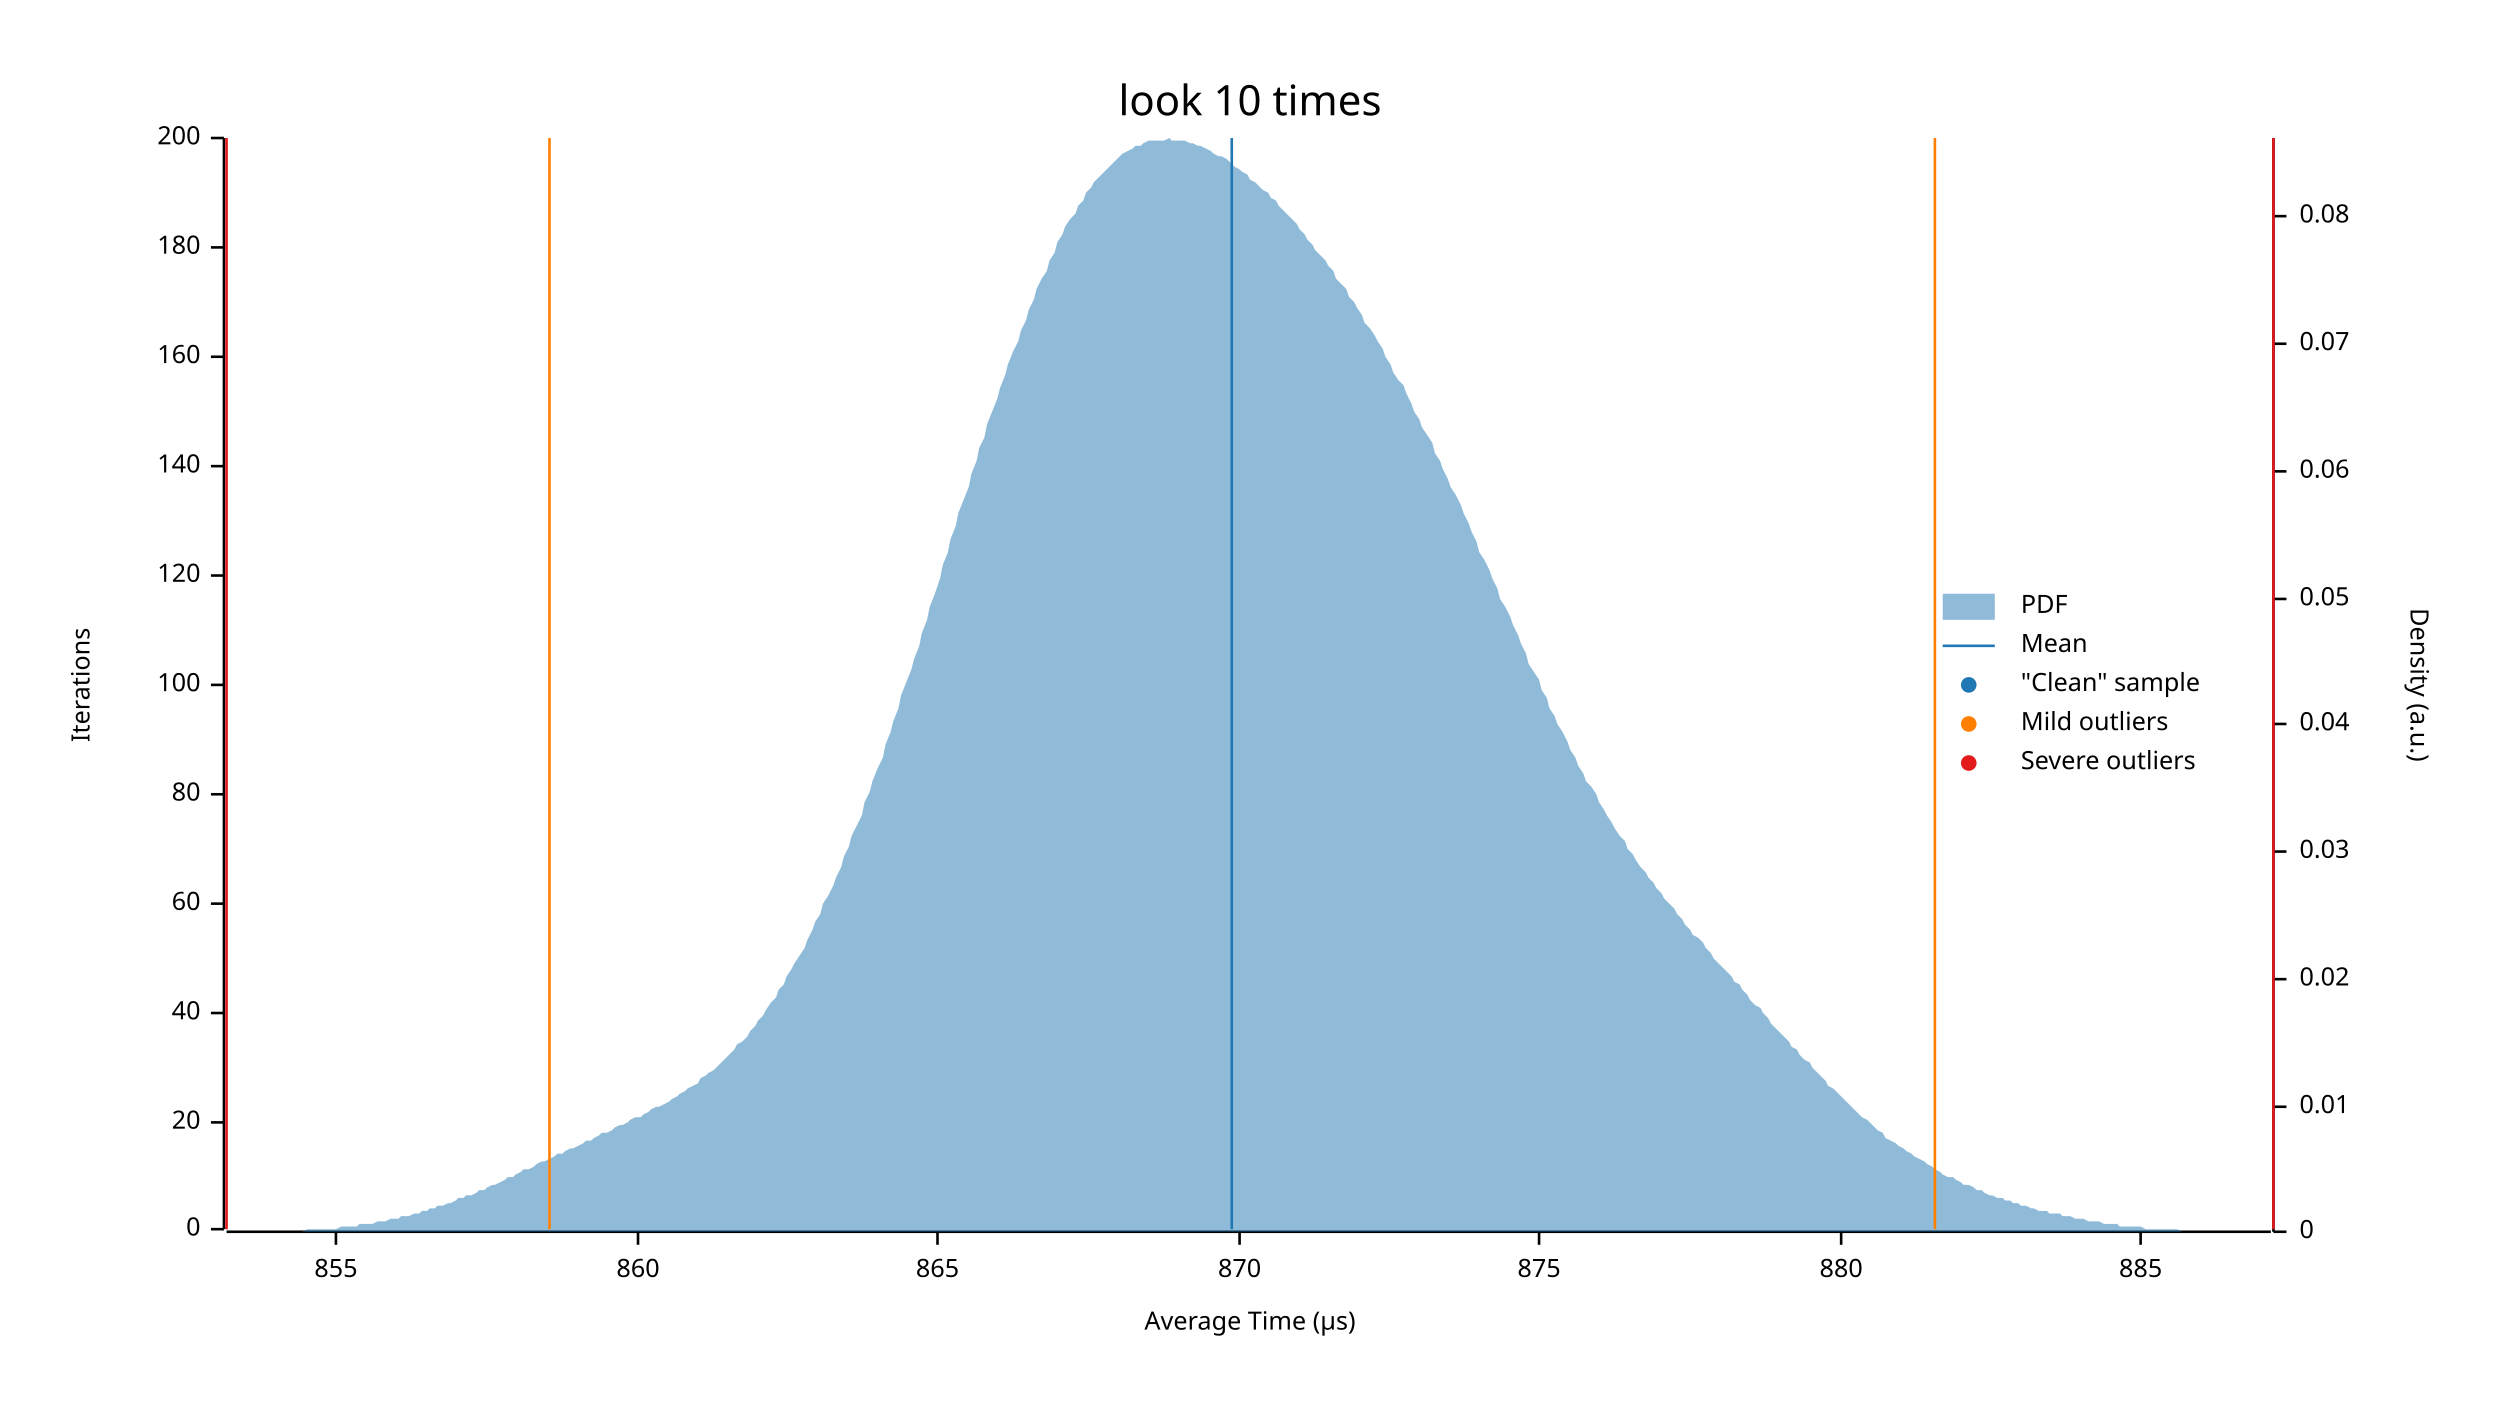
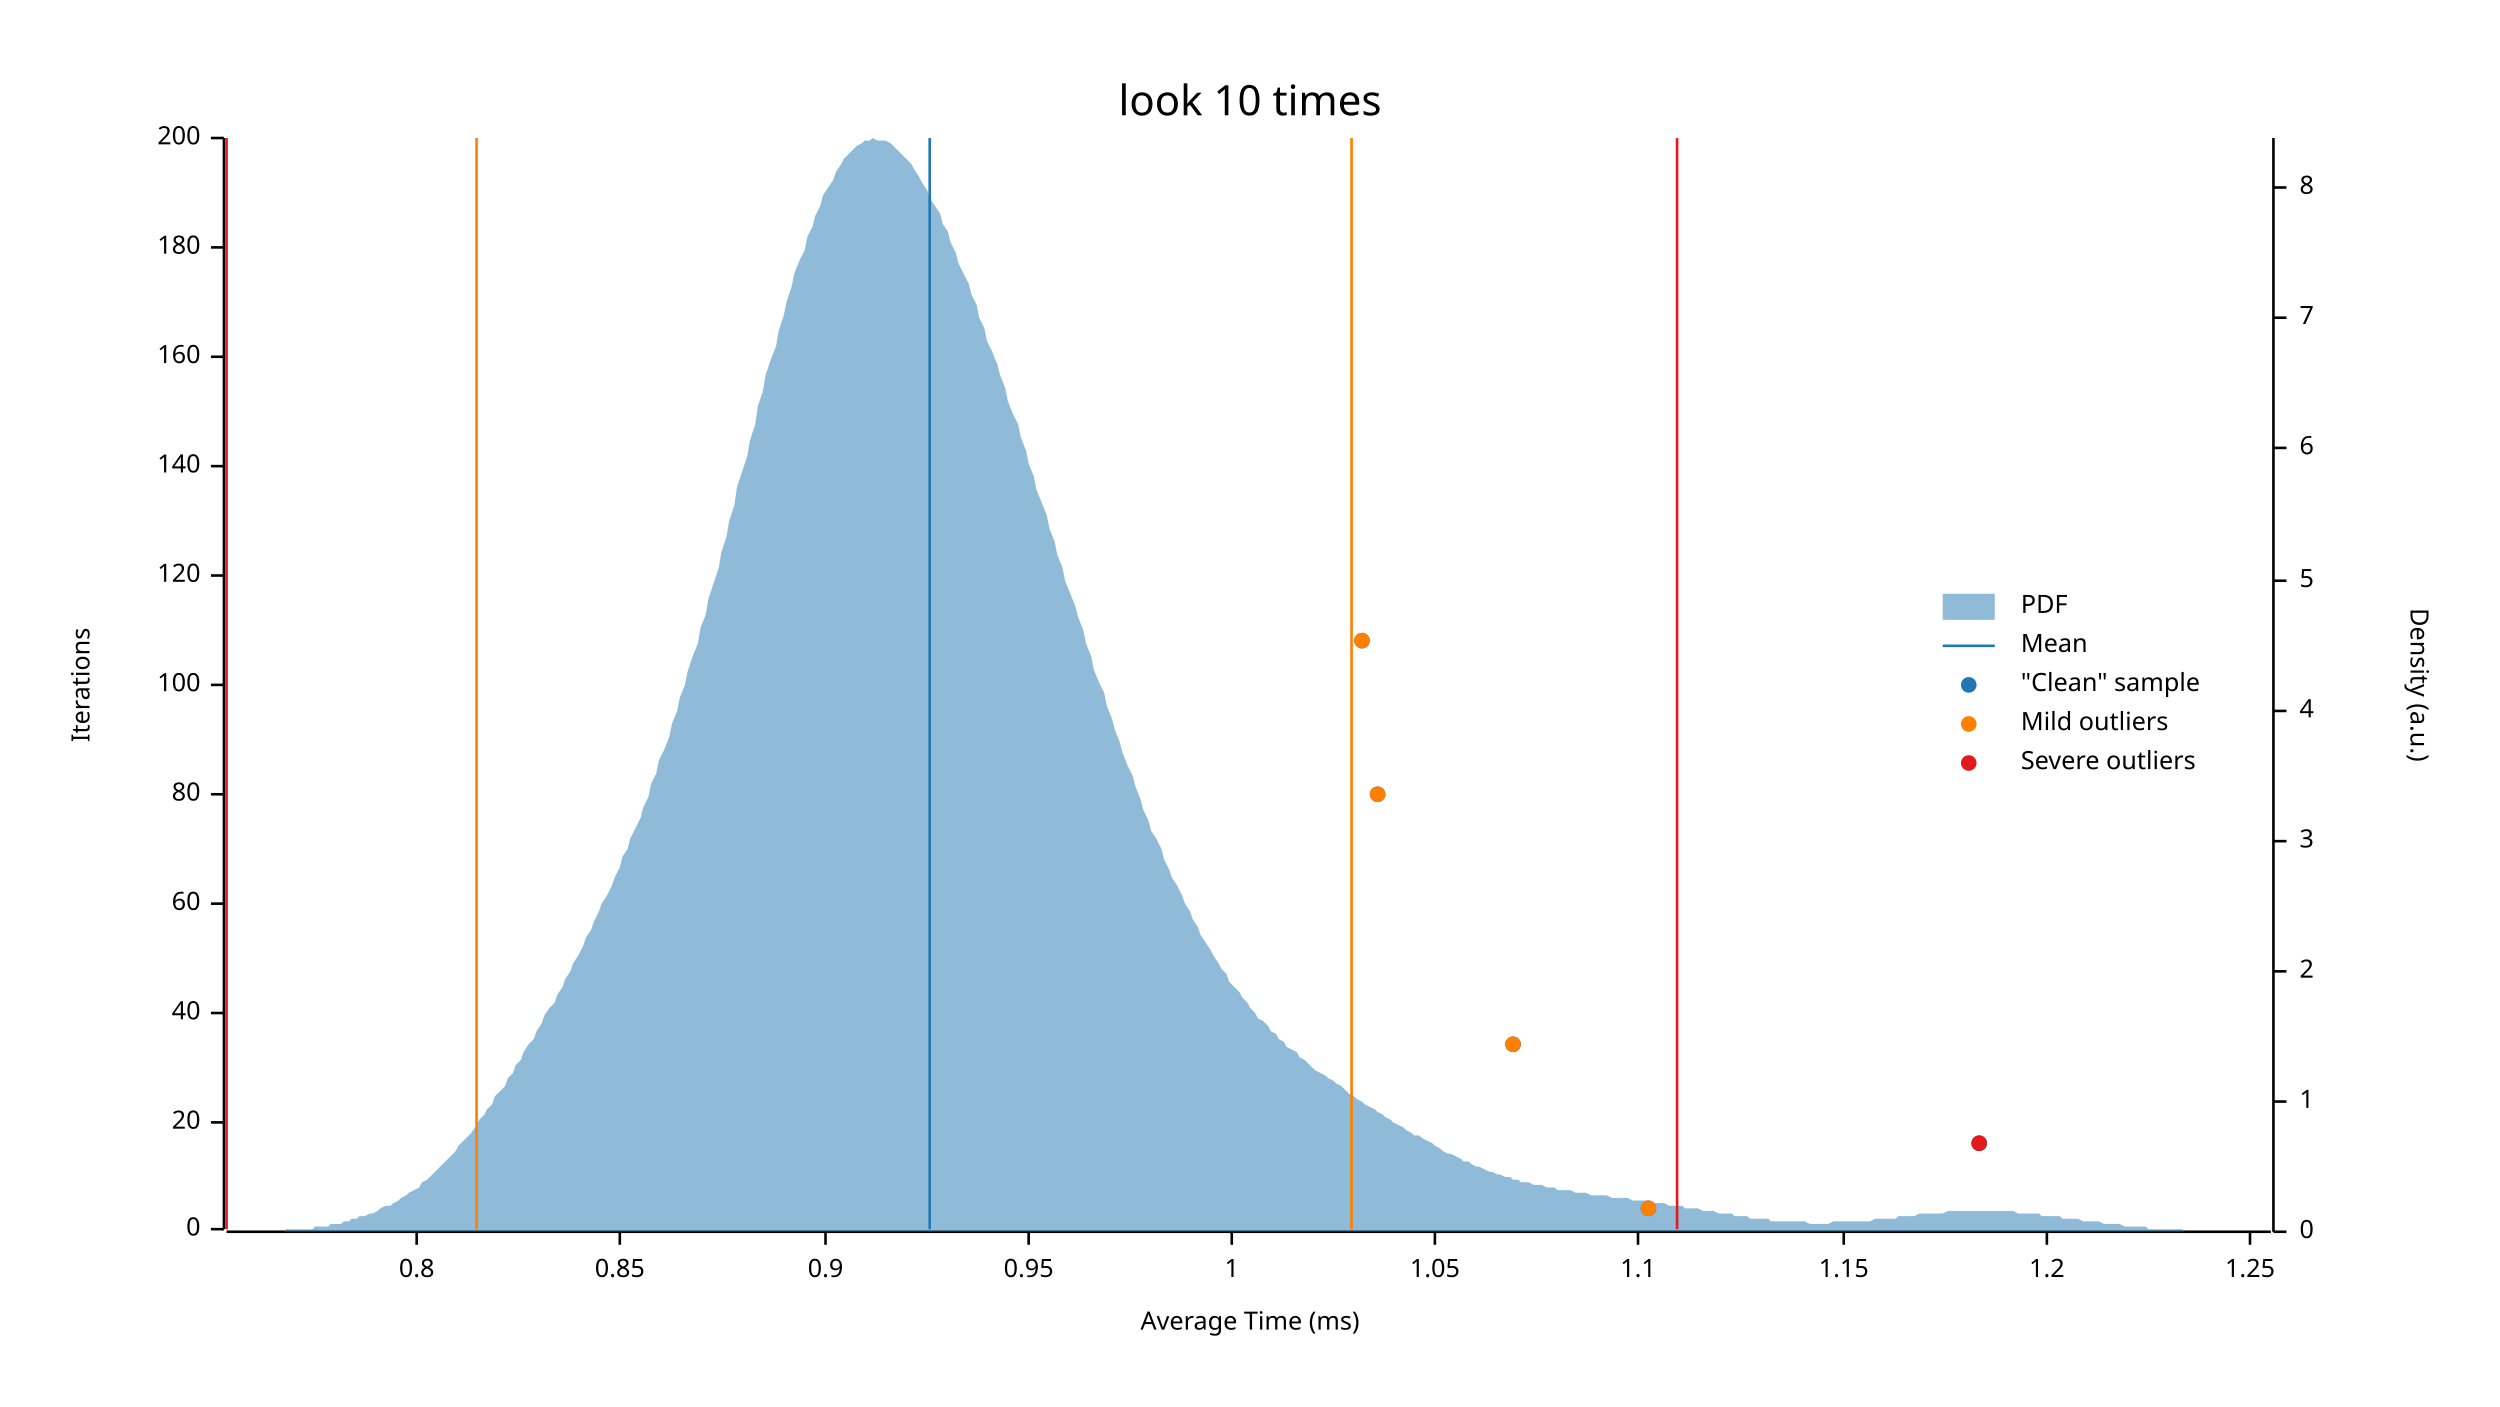
<svg xmlns="http://www.w3.org/2000/svg" width="960" height="540" viewBox="0 0 960 540">
  <text x="480" y="32" dy="0.76em" text-anchor="middle" font-family="sans-serif" font-size="16.129" opacity="1" fill="#000000">
look 10 times
</text>
  <text x="27" y="263" dy="0.76em" text-anchor="middle" font-family="sans-serif" font-size="9.677" opacity="1" fill="#000000" transform="rotate(270, 27, 263)">
Iterations
</text>
  <text x="480" y="513" dy="-0.5ex" text-anchor="middle" font-family="sans-serif" font-size="9.677" opacity="1" fill="#000000">
- Average Time (µs)
+ Average Time (ms)
</text>
  <polyline fill="none" opacity="1" stroke="#000000" stroke-width="1" points="86,53 86,472 " />
  <text x="77" y="472" dy="0.5ex" text-anchor="end" font-family="sans-serif" font-size="9.677" opacity="1" fill="#000000">
0
</text>
  <polyline fill="none" opacity="1" stroke="#000000" stroke-width="1" points="81,472 86,472 " />
  <text x="77" y="431" dy="0.5ex" text-anchor="end" font-family="sans-serif" font-size="9.677" opacity="1" fill="#000000">
20
</text>
  <polyline fill="none" opacity="1" stroke="#000000" stroke-width="1" points="81,431 86,431 " />
  <text x="77" y="389" dy="0.5ex" text-anchor="end" font-family="sans-serif" font-size="9.677" opacity="1" fill="#000000">
40
</text>
  <polyline fill="none" opacity="1" stroke="#000000" stroke-width="1" points="81,389 86,389 " />
  <text x="77" y="347" dy="0.5ex" text-anchor="end" font-family="sans-serif" font-size="9.677" opacity="1" fill="#000000">
60
</text>
  <polyline fill="none" opacity="1" stroke="#000000" stroke-width="1" points="81,347 86,347 " />
  <text x="77" y="305" dy="0.5ex" text-anchor="end" font-family="sans-serif" font-size="9.677" opacity="1" fill="#000000">
80
</text>
  <polyline fill="none" opacity="1" stroke="#000000" stroke-width="1" points="81,305 86,305 " />
  <text x="77" y="263" dy="0.5ex" text-anchor="end" font-family="sans-serif" font-size="9.677" opacity="1" fill="#000000">
100
</text>
  <polyline fill="none" opacity="1" stroke="#000000" stroke-width="1" points="81,263 86,263 " />
  <text x="77" y="221" dy="0.5ex" text-anchor="end" font-family="sans-serif" font-size="9.677" opacity="1" fill="#000000">
120
</text>
  <polyline fill="none" opacity="1" stroke="#000000" stroke-width="1" points="81,221 86,221 " />
  <text x="77" y="179" dy="0.5ex" text-anchor="end" font-family="sans-serif" font-size="9.677" opacity="1" fill="#000000">
140
</text>
  <polyline fill="none" opacity="1" stroke="#000000" stroke-width="1" points="81,179 86,179 " />
  <text x="77" y="137" dy="0.5ex" text-anchor="end" font-family="sans-serif" font-size="9.677" opacity="1" fill="#000000">
160
</text>
  <polyline fill="none" opacity="1" stroke="#000000" stroke-width="1" points="81,137 86,137 " />
  <text x="77" y="95" dy="0.5ex" text-anchor="end" font-family="sans-serif" font-size="9.677" opacity="1" fill="#000000">
180
</text>
  <polyline fill="none" opacity="1" stroke="#000000" stroke-width="1" points="81,95 86,95 " />
  <text x="77" y="53" dy="0.5ex" text-anchor="end" font-family="sans-serif" font-size="9.677" opacity="1" fill="#000000">
200
</text>
  <polyline fill="none" opacity="1" stroke="#000000" stroke-width="1" points="81,53 86,53 " />
  <polyline fill="none" opacity="1" stroke="#000000" stroke-width="1" points="87,473 872,473 " />
-   <text x="129" y="483" dy="0.76em" text-anchor="middle" font-family="sans-serif" font-size="9.677" opacity="1" fill="#000000">
- 855
+   <text x="160" y="483" dy="0.76em" text-anchor="middle" font-family="sans-serif" font-size="9.677" opacity="1" fill="#000000">
+ 0.8
</text>
-   <polyline fill="none" opacity="1" stroke="#000000" stroke-width="1" points="129,473 129,478 " />
-   <text x="245" y="483" dy="0.76em" text-anchor="middle" font-family="sans-serif" font-size="9.677" opacity="1" fill="#000000">
- 860
+   <polyline fill="none" opacity="1" stroke="#000000" stroke-width="1" points="160,473 160,478 " />
+   <text x="238" y="483" dy="0.76em" text-anchor="middle" font-family="sans-serif" font-size="9.677" opacity="1" fill="#000000">
+ 0.85
</text>
-   <polyline fill="none" opacity="1" stroke="#000000" stroke-width="1" points="245,473 245,478 " />
-   <text x="360" y="483" dy="0.76em" text-anchor="middle" font-family="sans-serif" font-size="9.677" opacity="1" fill="#000000">
- 865
+   <polyline fill="none" opacity="1" stroke="#000000" stroke-width="1" points="238,473 238,478 " />
+   <text x="317" y="483" dy="0.76em" text-anchor="middle" font-family="sans-serif" font-size="9.677" opacity="1" fill="#000000">
+ 0.9
</text>
-   <polyline fill="none" opacity="1" stroke="#000000" stroke-width="1" points="360,473 360,478 " />
-   <text x="476" y="483" dy="0.76em" text-anchor="middle" font-family="sans-serif" font-size="9.677" opacity="1" fill="#000000">
- 870
+   <polyline fill="none" opacity="1" stroke="#000000" stroke-width="1" points="317,473 317,478 " />
+   <text x="395" y="483" dy="0.76em" text-anchor="middle" font-family="sans-serif" font-size="9.677" opacity="1" fill="#000000">
+ 0.95
</text>
-   <polyline fill="none" opacity="1" stroke="#000000" stroke-width="1" points="476,473 476,478 " />
-   <text x="591" y="483" dy="0.76em" text-anchor="middle" font-family="sans-serif" font-size="9.677" opacity="1" fill="#000000">
- 875
+   <polyline fill="none" opacity="1" stroke="#000000" stroke-width="1" points="395,473 395,478 " />
+   <text x="473" y="483" dy="0.76em" text-anchor="middle" font-family="sans-serif" font-size="9.677" opacity="1" fill="#000000">
+ 1
</text>
-   <polyline fill="none" opacity="1" stroke="#000000" stroke-width="1" points="591,473 591,478 " />
-   <text x="707" y="483" dy="0.76em" text-anchor="middle" font-family="sans-serif" font-size="9.677" opacity="1" fill="#000000">
- 880
+   <polyline fill="none" opacity="1" stroke="#000000" stroke-width="1" points="473,473 473,478 " />
+   <text x="551" y="483" dy="0.76em" text-anchor="middle" font-family="sans-serif" font-size="9.677" opacity="1" fill="#000000">
+ 1.05
</text>
-   <polyline fill="none" opacity="1" stroke="#000000" stroke-width="1" points="707,473 707,478 " />
-   <text x="822" y="483" dy="0.76em" text-anchor="middle" font-family="sans-serif" font-size="9.677" opacity="1" fill="#000000">
- 885
+   <polyline fill="none" opacity="1" stroke="#000000" stroke-width="1" points="551,473 551,478 " />
+   <text x="629" y="483" dy="0.76em" text-anchor="middle" font-family="sans-serif" font-size="9.677" opacity="1" fill="#000000">
+ 1.1
</text>
-   <polyline fill="none" opacity="1" stroke="#000000" stroke-width="1" points="822,473 822,478 " />
+   <polyline fill="none" opacity="1" stroke="#000000" stroke-width="1" points="629,473 629,478 " />
+   <text x="708" y="483" dy="0.76em" text-anchor="middle" font-family="sans-serif" font-size="9.677" opacity="1" fill="#000000">
+ 1.15
+ </text>
+   <polyline fill="none" opacity="1" stroke="#000000" stroke-width="1" points="708,473 708,478 " />
+   <text x="786" y="483" dy="0.76em" text-anchor="middle" font-family="sans-serif" font-size="9.677" opacity="1" fill="#000000">
+ 1.2
+ </text>
+   <polyline fill="none" opacity="1" stroke="#000000" stroke-width="1" points="786,473 786,478 " />
+   <text x="864" y="483" dy="0.76em" text-anchor="middle" font-family="sans-serif" font-size="9.677" opacity="1" fill="#000000">
+ 1.25
+ </text>
+   <polyline fill="none" opacity="1" stroke="#000000" stroke-width="1" points="864,473 864,478 " />
  <text x="933" y="263" dy="0.76em" text-anchor="middle" font-family="sans-serif" font-size="9.677" opacity="1" fill="#000000" transform="rotate(90, 933, 263)">
Density (a.u.)
</text>
  <polyline fill="none" opacity="1" stroke="#000000" stroke-width="1" points="873,53 873,473 " />
  <text x="883" y="473" dy="0.5ex" text-anchor="start" font-family="sans-serif" font-size="9.677" opacity="1" fill="#000000">
0
</text>
  <polyline fill="none" opacity="1" stroke="#000000" stroke-width="1" points="873,473 878,473 " />
-   <text x="883" y="425" dy="0.5ex" text-anchor="start" font-family="sans-serif" font-size="9.677" opacity="1" fill="#000000">
- 0.01
+   <text x="883" y="423" dy="0.5ex" text-anchor="start" font-family="sans-serif" font-size="9.677" opacity="1" fill="#000000">
+ 1
</text>
-   <polyline fill="none" opacity="1" stroke="#000000" stroke-width="1" points="873,425 878,425 " />
-   <text x="883" y="376" dy="0.5ex" text-anchor="start" font-family="sans-serif" font-size="9.677" opacity="1" fill="#000000">
- 0.02
+   <polyline fill="none" opacity="1" stroke="#000000" stroke-width="1" points="873,423 878,423 " />
+   <text x="883" y="373" dy="0.5ex" text-anchor="start" font-family="sans-serif" font-size="9.677" opacity="1" fill="#000000">
+ 2
</text>
-   <polyline fill="none" opacity="1" stroke="#000000" stroke-width="1" points="873,376 878,376 " />
-   <text x="883" y="327" dy="0.5ex" text-anchor="start" font-family="sans-serif" font-size="9.677" opacity="1" fill="#000000">
- 0.03
+   <polyline fill="none" opacity="1" stroke="#000000" stroke-width="1" points="873,373 878,373 " />
+   <text x="883" y="323" dy="0.5ex" text-anchor="start" font-family="sans-serif" font-size="9.677" opacity="1" fill="#000000">
+ 3
</text>
-   <polyline fill="none" opacity="1" stroke="#000000" stroke-width="1" points="873,327 878,327 " />
-   <text x="883" y="278" dy="0.5ex" text-anchor="start" font-family="sans-serif" font-size="9.677" opacity="1" fill="#000000">
- 0.04
+   <polyline fill="none" opacity="1" stroke="#000000" stroke-width="1" points="873,323 878,323 " />
+   <text x="883" y="273" dy="0.5ex" text-anchor="start" font-family="sans-serif" font-size="9.677" opacity="1" fill="#000000">
+ 4
</text>
-   <polyline fill="none" opacity="1" stroke="#000000" stroke-width="1" points="873,278 878,278 " />
-   <text x="883" y="230" dy="0.5ex" text-anchor="start" font-family="sans-serif" font-size="9.677" opacity="1" fill="#000000">
- 0.05
+   <polyline fill="none" opacity="1" stroke="#000000" stroke-width="1" points="873,273 878,273 " />
+   <text x="883" y="223" dy="0.5ex" text-anchor="start" font-family="sans-serif" font-size="9.677" opacity="1" fill="#000000">
+ 5
</text>
-   <polyline fill="none" opacity="1" stroke="#000000" stroke-width="1" points="873,230 878,230 " />
-   <text x="883" y="181" dy="0.5ex" text-anchor="start" font-family="sans-serif" font-size="9.677" opacity="1" fill="#000000">
- 0.06
+   <polyline fill="none" opacity="1" stroke="#000000" stroke-width="1" points="873,223 878,223 " />
+   <text x="883" y="172" dy="0.5ex" text-anchor="start" font-family="sans-serif" font-size="9.677" opacity="1" fill="#000000">
+ 6
</text>
-   <polyline fill="none" opacity="1" stroke="#000000" stroke-width="1" points="873,181 878,181 " />
-   <text x="883" y="132" dy="0.5ex" text-anchor="start" font-family="sans-serif" font-size="9.677" opacity="1" fill="#000000">
- 0.07
+   <polyline fill="none" opacity="1" stroke="#000000" stroke-width="1" points="873,172 878,172 " />
+   <text x="883" y="122" dy="0.5ex" text-anchor="start" font-family="sans-serif" font-size="9.677" opacity="1" fill="#000000">
+ 7
</text>
-   <polyline fill="none" opacity="1" stroke="#000000" stroke-width="1" points="873,132 878,132 " />
-   <text x="883" y="83" dy="0.5ex" text-anchor="start" font-family="sans-serif" font-size="9.677" opacity="1" fill="#000000">
- 0.08
+   <polyline fill="none" opacity="1" stroke="#000000" stroke-width="1" points="873,122 878,122 " />
+   <text x="883" y="72" dy="0.5ex" text-anchor="start" font-family="sans-serif" font-size="9.677" opacity="1" fill="#000000">
+ 8
</text>
-   <polyline fill="none" opacity="1" stroke="#000000" stroke-width="1" points="873,83 878,83 " />
-   <polygon opacity="0.5" fill="#1F78B4" points="87,473 88,473 90,473 91,473 93,473 94,473 96,473 98,473 99,473 101,473 102,473 104,473 105,473 107,473 109,473 110,473 112,473 113,473 115,473 116,473 118,472 120,472 121,472 123,472 124,472 126,472 127,472 129,472 131,471 132,471 134,471 135,471 137,471 138,470 140,470 142,470 143,470 145,469 146,469 148,469 150,468 151,468 153,468 154,467 156,467 157,467 159,466 161,466 162,465 164,465 165,464 167,464 168,463 170,463 172,462 173,462 175,461 176,460 178,460 179,459 181,459 183,458 184,457 186,457 187,456 189,455 190,455 192,454 194,453 195,452 197,452 198,451 200,450 201,449 203,449 205,448 206,447 208,446 209,446 211,445 213,444 214,443 216,443 217,442 219,441 220,441 222,440 224,439 225,438 227,438 228,437 230,436 231,435 233,435 235,434 236,433 238,432 239,432 241,431 242,430 244,429 246,429 247,428 249,427 250,426 252,425 253,425 255,424 257,423 258,422 260,421 261,420 263,419 264,418 266,417 268,416 269,414 271,413 272,412 274,411 276,409 277,408 279,406 280,405 282,403 283,401 285,400 287,398 288,396 290,394 291,392 293,390 294,388 296,385 298,383 299,380 301,378 302,375 304,372 305,370 307,367 309,364 310,361 312,357 313,354 315,351 316,347 318,344 320,340 321,337 323,333 324,329 326,325 327,321 329,317 331,313 332,308 334,304 335,300 337,295 339,291 340,286 342,281 343,277 345,272 346,267 348,262 350,257 351,253 353,248 354,243 356,238 357,233 359,228 361,222 362,217 364,212 365,207 367,202 368,197 370,192 372,187 373,182 375,177 376,172 378,168 379,163 381,158 383,153 384,149 386,144 387,140 389,135 391,131 392,127 394,123 395,119 397,115 398,111 400,107 402,104 403,100 405,97 406,93 408,90 409,87 411,84 413,82 414,79 416,77 417,74 419,72 420,70 422,68 424,66 425,65 427,63 428,62 430,60 431,59 433,58 435,57 436,56 438,56 439,55 441,54 442,54 444,54 446,54 447,54 449,53 450,54 452,54 454,54 455,54 457,55 458,55 460,56 461,56 463,57 465,58 466,59 468,60 469,60 471,61 472,62 474,64 476,65 477,66 479,67 480,69 482,70 483,71 485,73 487,74 488,76 490,77 491,79 493,81 494,82 496,84 498,86 499,88 501,90 502,92 504,94 505,96 507,98 509,100 510,102 512,104 513,107 515,109 517,111 518,114 520,116 521,118 523,121 524,124 526,126 528,129 529,131 531,134 532,137 534,140 535,143 537,146 539,148 540,151 542,155 543,158 545,161 546,164 548,167 550,170 551,174 553,177 554,180 556,184 557,187 559,190 561,194 562,197 564,201 565,204 567,208 568,212 570,215 572,219 573,222 575,226 576,230 578,233 580,237 581,240 583,244 584,247 586,251 587,255 589,258 591,261 592,265 594,268 595,272 597,275 598,278 600,281 602,285 603,288 605,291 606,294 608,297 609,300 611,302 613,305 614,308 616,311 617,313 619,316 620,318 622,321 624,323 625,326 627,328 628,330 630,333 632,335 633,337 635,339 636,341 638,343 639,345 641,347 643,349 644,351 646,353 647,355 649,357 650,359 652,360 654,362 655,364 657,366 658,368 660,370 661,371 663,373 665,375 666,377 668,378 669,380 671,382 672,384 674,386 676,387 677,389 679,391 680,393 682,395 683,396 685,398 687,400 688,402 690,403 691,405 693,407 695,408 696,410 698,412 699,413 701,415 702,417 704,418 706,420 707,421 709,423 710,424 712,426 713,427 715,429 717,430 718,431 720,433 721,434 723,435 724,437 726,438 728,439 729,440 731,441 732,442 734,443 735,444 737,445 739,446 740,447 742,448 743,449 745,450 746,451 748,452 750,452 751,453 753,454 754,455 756,455 758,456 759,457 761,457 762,458 764,459 765,459 767,460 769,460 770,461 772,461 773,462 775,462 776,463 778,463 780,464 781,464 783,465 784,465 786,465 787,466 789,466 791,466 792,467 794,467 795,467 797,468 798,468 800,468 802,469 803,469 805,469 806,469 808,470 809,470 811,470 813,470 814,471 816,471 817,471 819,471 821,471 822,471 824,472 825,472 827,472 828,472 830,472 832,472 833,472 835,472 836,472 838,473 839,473 841,473 843,473 844,473 846,473 847,473 849,473 850,473 852,473 854,473 855,473 857,473 858,473 860,473 861,473 863,473 865,473 866,473 868,473 869,473 871,473 873,473 873,473 87,473 " />
-   <polyline fill="none" opacity="1" stroke="#1F78B4" stroke-width="1" points="473,472 473,53 " />
-   <polyline fill="none" opacity="1" stroke="#FF7F00" stroke-width="1" points="211,472 211,53 " />
-   <polyline fill="none" opacity="1" stroke="#FF7F00" stroke-width="1" points="743,472 743,53 " />
+   <polyline fill="none" opacity="1" stroke="#000000" stroke-width="1" points="873,72 878,72 " />
+   <polygon opacity="0.5" fill="#1F78B4" points="87,473 88,473 90,473 91,473 93,473 94,473 96,473 98,473 99,473 101,473 102,473 104,473 105,473 107,473 109,473 110,472 112,472 113,472 115,472 116,472 118,472 120,472 121,471 123,471 124,471 126,471 127,470 129,470 131,470 132,469 134,469 135,468 137,468 138,467 140,467 142,466 143,466 145,465 146,464 148,463 150,463 151,462 153,461 154,460 156,459 157,458 159,457 161,456 162,454 164,453 165,452 167,450 168,449 170,447 172,445 173,444 175,442 176,440 178,438 179,437 181,435 183,432 184,430 186,428 187,426 189,424 190,421 192,419 194,417 195,414 197,412 198,409 200,407 201,404 203,401 205,399 206,396 208,393 209,390 211,387 213,385 214,382 216,379 217,376 219,373 220,370 222,367 224,363 225,360 227,357 228,354 230,350 231,347 233,344 235,340 236,337 238,333 239,329 241,326 242,322 244,318 246,314 247,310 249,306 250,301 252,297 253,292 255,288 257,283 258,278 260,273 261,268 263,263 264,258 266,252 268,247 269,241 271,236 272,230 274,224 276,218 277,212 279,206 280,200 282,194 283,187 285,181 287,175 288,169 290,163 291,156 293,150 294,144 296,138 298,133 299,127 301,121 302,116 304,110 305,105 307,100 309,96 310,91 312,87 313,83 315,79 316,75 318,72 320,69 321,66 323,63 324,61 326,59 327,58 329,56 331,55 332,54 334,54 335,53 337,54 339,54 340,54 342,55 343,56 345,58 346,59 348,61 350,63 351,65 353,68 354,70 356,73 357,76 359,79 361,82 362,86 364,89 365,93 367,97 368,101 370,105 372,109 373,113 375,117 376,122 378,126 379,131 381,135 383,140 384,144 386,149 387,154 389,159 391,163 392,168 394,173 395,178 397,183 398,188 400,193 402,198 403,203 405,208 406,213 408,218 409,223 411,228 413,233 414,237 416,242 417,247 419,252 420,257 422,262 424,266 425,271 427,276 428,280 430,285 431,289 433,294 435,298 436,302 438,307 439,311 441,315 442,319 444,322 446,326 447,330 449,334 450,337 452,340 454,344 455,347 457,350 458,353 460,356 461,359 463,362 465,365 466,367 468,370 469,372 471,374 472,377 474,379 476,381 477,383 479,385 480,387 482,389 483,391 485,392 487,394 488,396 490,397 491,399 493,400 494,402 496,403 498,404 499,406 501,407 502,408 504,410 505,411 507,412 509,413 510,414 512,415 513,416 515,417 517,419 518,420 520,421 521,422 523,423 524,424 526,425 528,426 529,427 531,428 532,429 534,430 535,431 537,432 539,433 540,434 542,435 543,436 545,436 546,437 548,438 550,439 551,440 553,441 554,442 556,443 557,443 559,444 561,445 562,446 564,446 565,447 567,448 568,448 570,449 572,450 573,450 575,451 576,451 578,452 580,452 581,453 583,453 584,454 586,454 587,454 589,455 591,455 592,455 594,456 595,456 597,456 598,457 600,457 602,457 603,457 605,458 606,458 608,458 609,458 611,459 613,459 614,459 616,459 617,459 619,460 620,460 622,460 624,460 625,460 627,461 628,461 630,461 632,461 633,461 635,462 636,462 638,462 639,462 641,463 643,463 644,463 646,463 647,464 649,464 650,464 652,464 654,465 655,465 657,465 658,465 660,466 661,466 663,466 665,466 666,467 668,467 669,467 671,467 672,468 674,468 676,468 677,468 679,468 680,469 682,469 683,469 685,469 687,469 688,469 690,469 691,469 693,469 695,470 696,470 698,470 699,470 701,470 702,470 704,469 706,469 707,469 709,469 710,469 712,469 713,469 715,469 717,469 718,469 720,468 721,468 723,468 724,468 726,468 728,468 729,467 731,467 732,467 734,467 735,467 737,466 739,466 740,466 742,466 743,466 745,466 746,466 748,465 750,465 751,465 753,465 754,465 756,465 758,465 759,465 761,465 762,465 764,465 765,465 767,465 769,465 770,465 772,465 773,465 775,466 776,466 778,466 780,466 781,466 783,466 784,467 786,467 787,467 789,467 791,467 792,468 794,468 795,468 797,468 798,468 800,469 802,469 803,469 805,469 806,469 808,470 809,470 811,470 813,470 814,470 816,471 817,471 819,471 821,471 822,471 824,471 825,472 827,472 828,472 830,472 832,472 833,472 835,472 836,472 838,472 839,473 841,473 843,473 844,473 846,473 847,473 849,473 850,473 852,473 854,473 855,473 857,473 858,473 860,473 861,473 863,473 865,473 866,473 868,473 869,473 871,473 873,473 873,473 87,473 " />
+   <polyline fill="none" opacity="1" stroke="#1F78B4" stroke-width="1" points="357,472 357,53 " />
+   <polyline fill="none" opacity="1" stroke="#FF7F00" stroke-width="1" points="183,472 183,53 " />
+   <polyline fill="none" opacity="1" stroke="#FF7F00" stroke-width="1" points="519,472 519,53 " />
  <polyline fill="none" opacity="1" stroke="#E31A1C" stroke-width="1" points="87,472 87,53 " />
-   <polyline fill="none" opacity="1" stroke="#E31A1C" stroke-width="1" points="873,472 873,53 " />
+   <polyline fill="none" opacity="1" stroke="#E31A1C" stroke-width="1" points="644,472 644,53 " />
+   <circle cx="633" cy="464" r="3" opacity="1" fill="#1F78B4" stroke="none" stroke-width="1" />
+   <circle cx="760" cy="439" r="3" opacity="1" fill="#1F78B4" stroke="none" stroke-width="1" />
+   <circle cx="581" cy="401" r="3" opacity="1" fill="#1F78B4" stroke="none" stroke-width="1" />
+   <circle cx="529" cy="305" r="3" opacity="1" fill="#1F78B4" stroke="none" stroke-width="1" />
+   <circle cx="523" cy="246" r="3" opacity="1" fill="#1F78B4" stroke="none" stroke-width="1" />
+   <circle cx="633" cy="464" r="3" opacity="1" fill="#FF7F00" stroke="none" stroke-width="1" />
+   <circle cx="581" cy="401" r="3" opacity="1" fill="#FF7F00" stroke="none" stroke-width="1" />
+   <circle cx="529" cy="305" r="3" opacity="1" fill="#FF7F00" stroke="none" stroke-width="1" />
+   <circle cx="523" cy="246" r="3" opacity="1" fill="#FF7F00" stroke="none" stroke-width="1" />
+   <circle cx="760" cy="439" r="3" opacity="1" fill="#E31A1C" stroke="none" stroke-width="1" />
  <text x="776" y="228" dy="0.76em" text-anchor="start" font-family="sans-serif" font-size="9.677" opacity="1" fill="#000000">
PDF
</text>
  <text x="776" y="243" dy="0.76em" text-anchor="start" font-family="sans-serif" font-size="9.677" opacity="1" fill="#000000">
Mean
</text>
  <text x="776" y="258" dy="0.76em" text-anchor="start" font-family="sans-serif" font-size="9.677" opacity="1" fill="#000000">
"Clean" sample
</text>
  <text x="776" y="273" dy="0.76em" text-anchor="start" font-family="sans-serif" font-size="9.677" opacity="1" fill="#000000">
Mild outliers
</text>
  <text x="776" y="288" dy="0.76em" text-anchor="start" font-family="sans-serif" font-size="9.677" opacity="1" fill="#000000">
Severe outliers
</text>
  <rect x="746" y="228" width="20" height="10" opacity="0.5" fill="#1F78B4" stroke="none" />
  <polyline fill="none" opacity="1" stroke="#1F78B4" stroke-width="1" points="746,248 766,248 " />
  <circle cx="756" cy="263" r="3" opacity="1" fill="#1F78B4" stroke="none" stroke-width="1" />
  <circle cx="756" cy="278" r="3" opacity="1" fill="#FF7F00" stroke="none" stroke-width="1" />
  <circle cx="756" cy="293" r="3" opacity="1" fill="#E31A1C" stroke="none" stroke-width="1" />
</svg>
